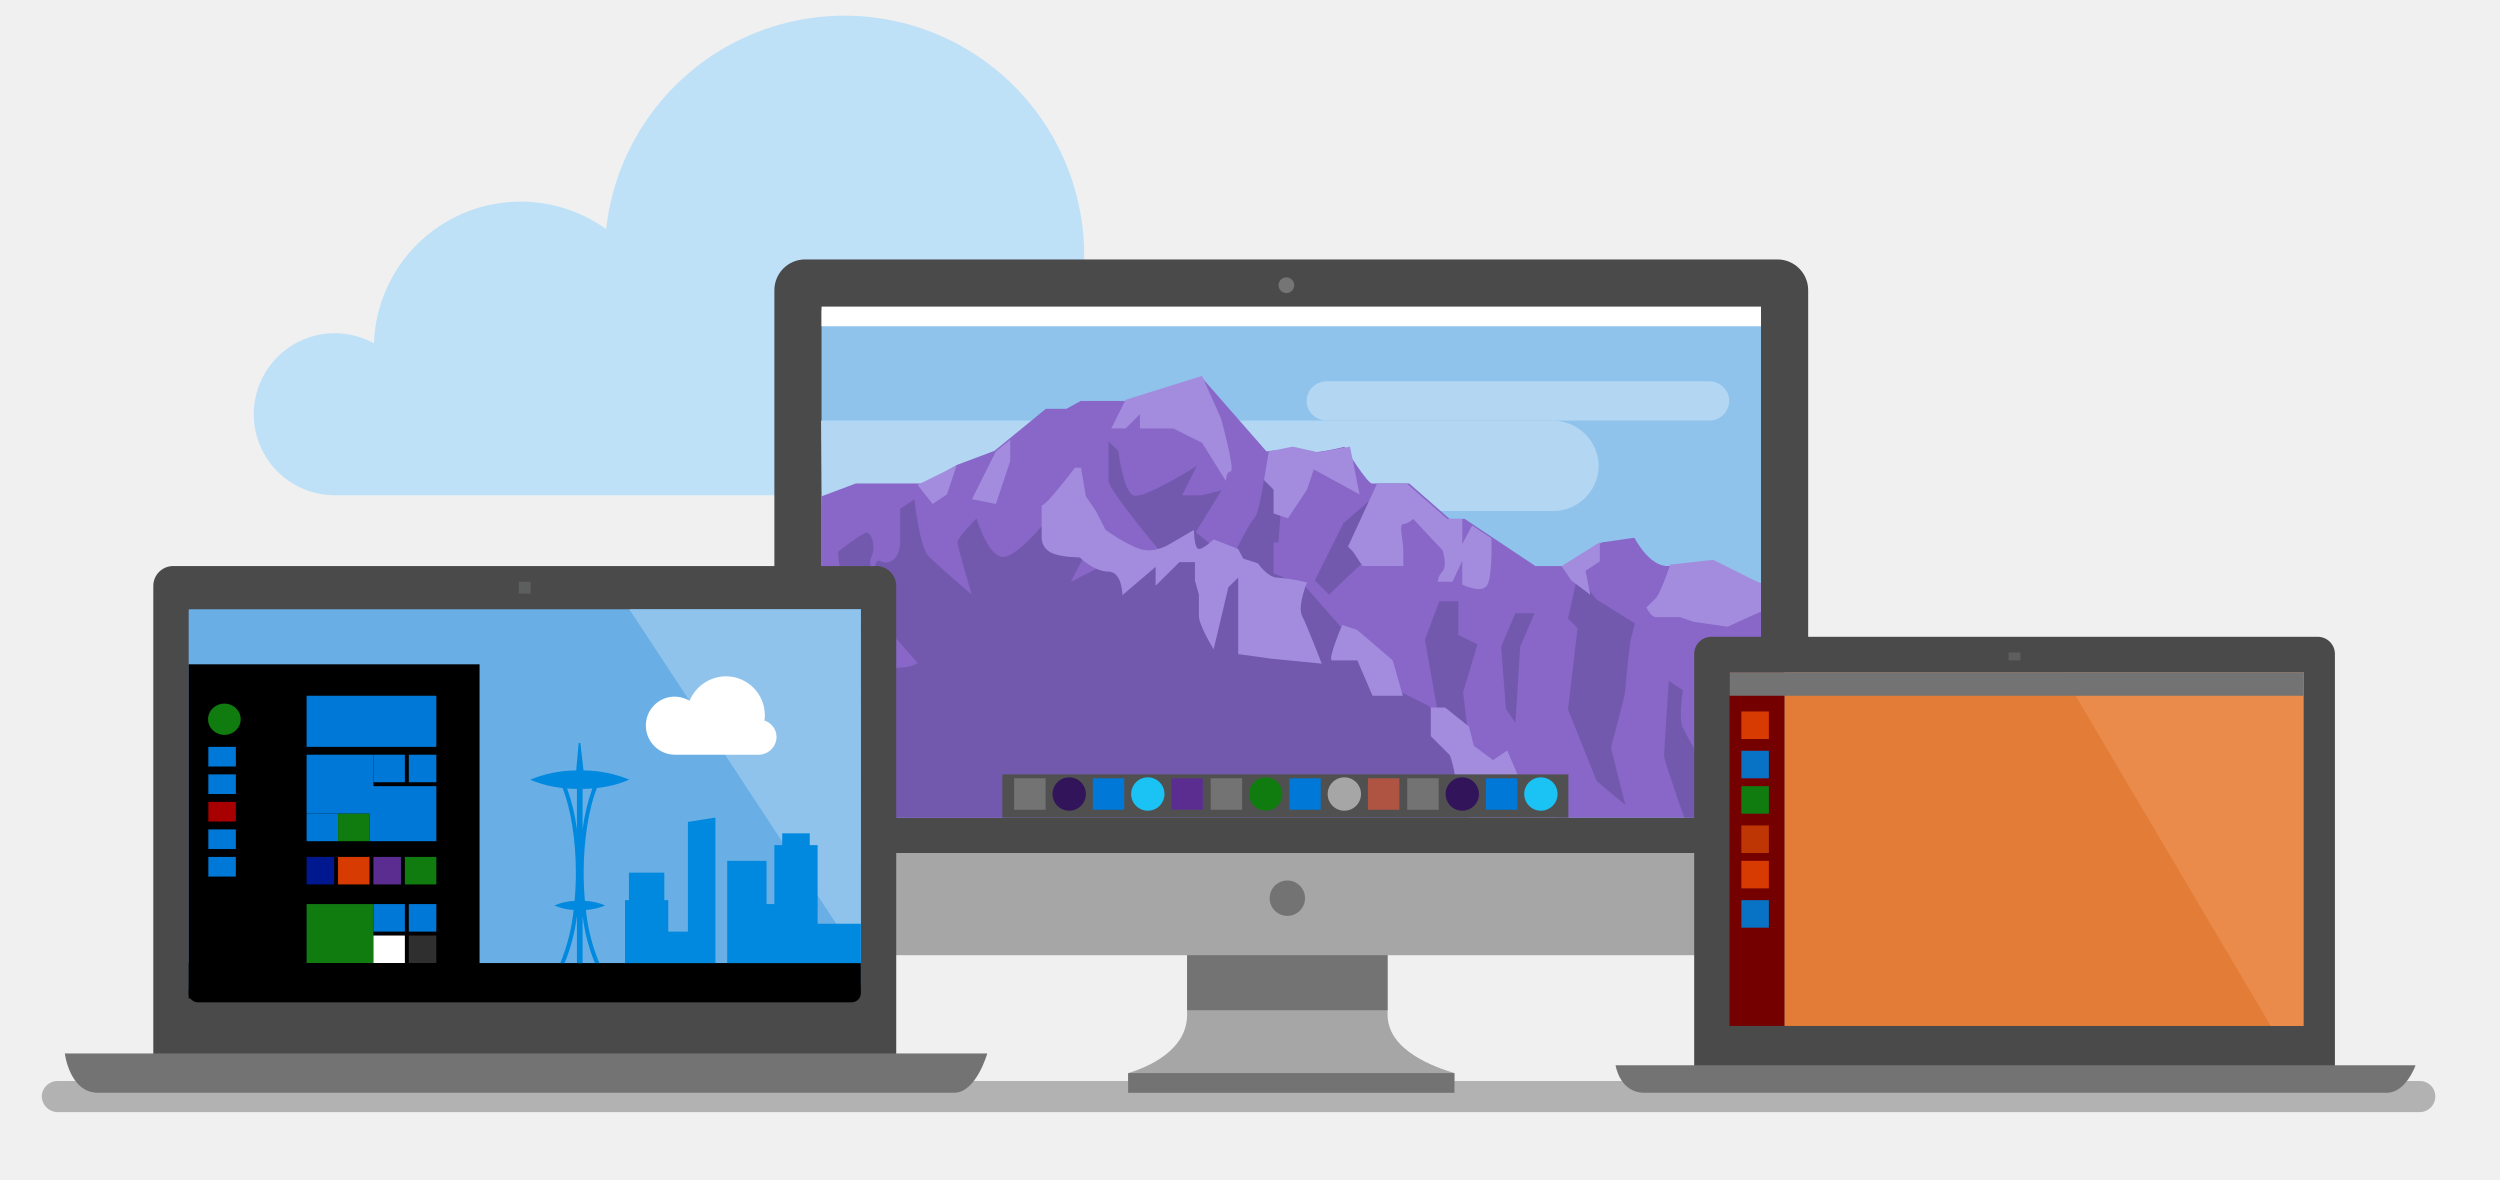
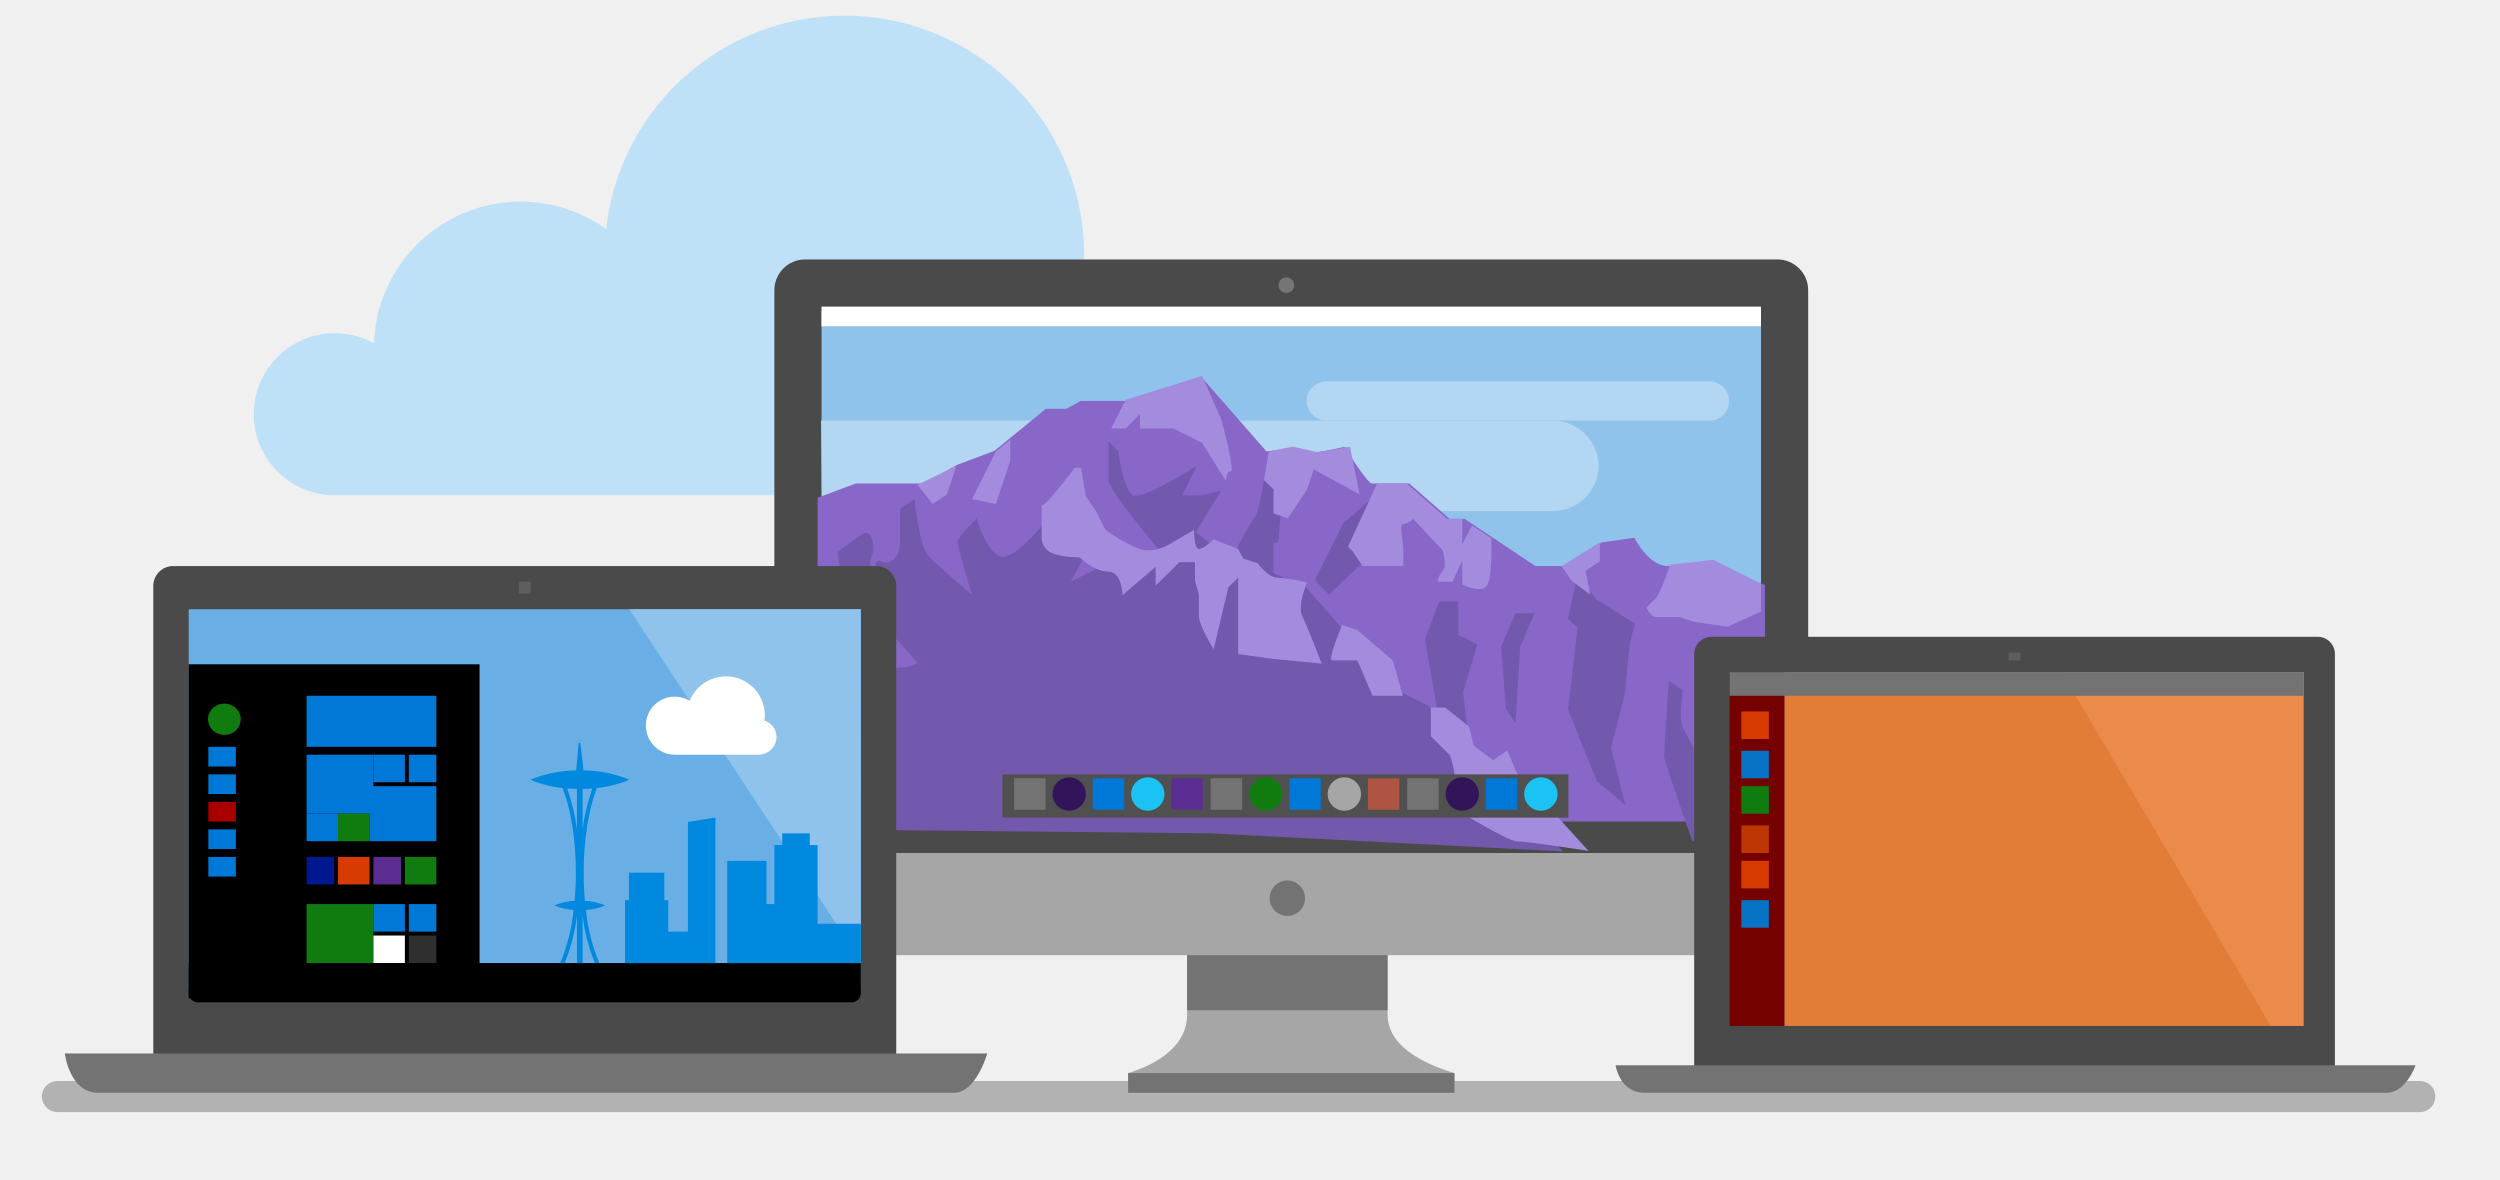
- <svg xmlns="http://www.w3.org/2000/svg" viewBox="0 0 636 300">
-   <defs>
-     <clipPath id="a">
-       <rect x="209" y="79" width="239" height="129" fill="none" />
-     </clipPath>
-   </defs>
-   <path d="M282.553,77.543a24.212,24.212,0,0,0-8.373,1.488A60.995,60.995,0,1,0,154.2,58.277,37.336,37.336,0,0,0,95.134,87.33,20.619,20.619,0,1,0,85.173,126h197.38a24.229,24.229,0,0,0,0-48.457" fill="#bfe1f7" />
-   <path d="M615.562,282.931H14.612a4.07,4.07,0,0,1-3.98-3.959,3.98,3.98,0,0,1,3.98-3.958h600.95a3.9,3.9,0,0,1,3.98,3.958,3.981,3.981,0,0,1-3.98,3.959Z" fill="#b2b2b2" />
-   <path d="M353,258.12V242H302v16.12c0,9.3-10.29,13.435-14.97,14.88l-.03,5h83v-5C365.32,271.555,353,267.422,353,258.12Z" fill="#a6a6a6" />
-   <path d="M460,220V73.821A7.822,7.822,0,0,0,452.179,66H204.821A7.822,7.822,0,0,0,197,73.821V220Z" fill="#4b4a4b" />
-   <circle cx="327.255" cy="72.557" r="1.991" fill="#767576" />
-   <path d="M197,217v18.179A7.822,7.822,0,0,0,204.821,243H452.179A7.822,7.822,0,0,0,460,235.179V217Z" fill="#a6a6a6" />
-   <rect x="287" y="273" width="83" height="5" fill="#737373" />
-   <path d="M353,257V243H302v14Z" fill="#737373" />
-   <circle cx="327.5" cy="228.5" r="4.5" fill="#737373" />
-   <g clip-path="url(#a)">
-     <rect x="209" y="79" width="239" height="129" fill="#8fc3ec" />
-     <path d="M395.05,130H209.122l-.244-23H394.805a11.773,11.773,0,0,1,11.857,10.469A11.567,11.567,0,0,1,395.05,130Z" fill="#b3d6f2" />
-     <path d="M434.685,107H337.672a5.212,5.212,0,0,1-5.178-3.991A5.079,5.079,0,0,1,337.637,97h97.012a5.211,5.211,0,0,1,5.178,3.991A5.078,5.078,0,0,1,434.685,107Z" fill="#b3d6f2" />
-     <path d="M208,126.634,217.706,123h17.482l8.312-4.75,9.5-3.562L266.063,104h5.223l3.646-2h12.252l18.666-5.833,16.334,18.666s8.166-1.166,9.333,0,10.5-1.166,10.5-1.166,5.833,9.333,7,9.333h9.491l10.286,9H372.6l18,12h7.2l9.6-6,8.4-1.2s3.6,7.2,8.4,7.2,9.6-1.2,12,0,12.8,4.8,12.8,4.8V209H208Z" fill="#8867c8" />
-     <path d="M236.292,171.961s-13.369-15.8-18.23-19.446-4.861-12.153-4.861-12.153,6.076-4.861,7.292-4.861,2.43,3.646,1.215,6.076,1.215,6.077,1.215,6.077-1.215-6.077,1.216-4.861S229,141.577,229,137.931v-8.507l3.646-2.43s1.215,12.153,3.646,14.583S247.23,151.3,247.23,151.3s-3.646-12.153-3.646-13.369,4.861-6.076,4.861-6.076,2.431,8.507,6.077,9.722,12.153-9.722,12.153-9.722l9.723,8.507-14.584,27.953Z" fill="#7359ae" />
-     <path d="M295.75,141S282,124.75,282,122.25v-10l2.5,2.5s1.25,10,3.75,11.25,16.25-7.5,16.25-7.5l-3.75,7.5h5l5-1.25-10,16.25Z" fill="#7359ae" />
-     <path d="M321.538,122s-1.23,8.615-2.461,9.846-4.923,8.616-4.923,8.616L324,149.077V138h1.231l1.231-16Z" fill="#7359ae" />
-     <path d="M348.459,127.3l-6.684,5.773-7.292,14.584,3.646,3.646s9.723-9.723,10.938-9.723S348.459,127.3,348.459,127.3Z" fill="#7359ae" />
-     <polygon points="366.139 183.383 362.493 162.723 366.139 153 371 153 371 161.507 375.861 163.938 372.215 176.091 374.646 196.752 366.139 183.383" fill="#7359ae" />
-     <polygon points="383.096 180.307 381.881 164.507 385.527 156 390.388 156 386.742 164.507 385.527 183.952 383.096 180.307" fill="#7359ae" />
-     <path d="M406.187,152.515l9.723,6.077-1.216,4.861s-1.215,10.938-1.215,12.154-3.646,14.583-3.646,14.583l3.646,14.584-7.292-6.076-7.292-18.23,2.431-20.661-2.431-2.43,2.431-10.938Z" fill="#7359ae" />
-     <path d="M430.54,214s-7.2-20.4-7.2-21.6,1.2-19.2,1.2-19.2l3.6,2.4s-1.2,7.2,0,9.6,6,10.8,6,10.8h3.6l7.2,18Z" fill="#7359ae" />
-     <path d="M397.618,216.6l-34.072-36.979-6.987-3.494-15.14-16.305L332.1,149.214l-22.127-9.192-5.823-4.658-16.3,8.152-8.333.842-7.1,3.642H270.57l-8.48,6.058s-7.27,2.423-8.481,2.423-10.9,7.269-10.9,7.269l-4.846,1.211s-3.635,4.847-8.481,4.847-27.865,9.692-27.865,9.692L207.57,211,308,212h.026Z" fill="#7359ae" />
-     <polygon points="233.408 123.348 237.257 128.209 240.903 125.778 243.334 118.486 233.408 123.348" fill="#a38cdd" />
-     <polygon points="253.354 114.84 247.277 126.994 253.354 128.209 257 117.271 257 111.857 253.354 114.84" fill="#a38cdd" />
-     <path d="M286.354,101.708,282.708,109h3.646L290,105.354V109h8.507l7.292,3.646,6.077,9.723s0-2.431,1.215-2.431-2.43-13.369-2.43-13.369L305.8,95.631Z" fill="#a38cdd" />
-     <path d="M265,128.6c1.208,0,8.458-9.6,8.458-9.6H275l1.25,7.292,2.5,3.646,2.5,4.861s5,3.646,8.75,4.862,7.5-1.216,7.5-1.216l6.25-3.646s0,4.862,1.25,4.862,3.75-2.431,3.75-2.431l6.25,2.431,1.25,2.43,3.75,1.216s2.5,3.645,5,3.645a45.325,45.325,0,0,1,7.5,1.216s-2.5,6.076-1.25,8.507,5,12.153,5,12.153l-12.5-1.215L315,166.4V146.952l-2.5,2.431-3.75,15.8s-3.75-6.076-3.75-8.507V151.3l-1-3.646V143h-3.958L294,149v-4.8l-8.458,7.2s0-6-3.625-6-7.25-3.6-7.25-3.6-4.834,0-7.25-1.2A4.258,4.258,0,0,1,265,137Z" fill="#a38cdd" />
-     <path d="M350.342,123l-7.412,16.059,1.236,1.235,2.47,3.706H357v-4c0-2.667-1.25-6.667,0-6.667A4.292,4.292,0,0,0,359.5,132l7.5,8s1.25,4,0,5.333A4.266,4.266,0,0,0,365.75,148h3.75l2.5-5.333v6.047s5.143,2.572,6.429,0,.989-11.769.989-11.769l-4.9-3.264L372,138.429V132h-3.857l-10.286-9Z" fill="#a38cdd" />
-     <polygon points="397.277 144.008 399.708 147.654 404.569 151.3 403.354 145.223 407 142.793 407 137.931 397.277 144.008" fill="#a38cdd" />
-     <path d="M424.909,143.631s-2.431,7.292-3.646,8.508l-2.431,2.43S420.048,157,421.263,157h6.076l3.646,1.215,8.508,1.216L448,155.582v-7.089l-12.153-6.077Z" fill="#a38cdd" />
-     <path d="M341.458,159s-3.857,9-2.571,9h6.428l3.857,9h7.715l-2.572-9-9-7.714Z" fill="#a38cdd" />
-     <path d="M364,180v7.292l4.861,4.861a27.552,27.552,0,0,1,1.216,4.862c0,1.215,2.43,3.646,1.215,4.861a17.5,17.5,0,0,1-3.646,2.431s15.8,9.722,18.23,9.722,18.23,2.431,18.23,2.431l-12.154-13.369-4.861-3.646-3.646-8.507-3.646,2.431-4.861-3.646-1.215-4.862L367.646,180Z" fill="#a38cdd" />
-     <polygon points="345.876 125.778 343.445 113.625 335.366 115.07 328.861 113.625 322.785 114.84 321.569 122.132 324 124.563 324 130.639 327.646 131.855 332.507 124.563 334.221 119.421 345.876 125.778" fill="#a38cdd" />
-   </g>
-   <rect x="209" y="78" width="239" height="5" fill="#fff" />
-   <rect x="255" y="197" width="144" height="11" fill="#505050" />
-   <path d="M228,272V149.058A5.059,5.059,0,0,0,222.942,144H44.058A5.059,5.059,0,0,0,39,149.058V272Z" fill="#4b4a4b" />
-   <path d="M242.715,278H24.937c-7.259,0-8.445-10-8.445-10H251.159S248.344,278,242.715,278Z" fill="#737373" />
-   <rect x="132" y="148" width="3" height="3" fill="#5d5f5e" />
-   <path d="M48,251.44A2.63,2.63,0,0,0,50.541,254h164.5A3.96,3.96,0,0,0,219,250.039v-94.99a.049.049,0,0,0-.049-.049H48.2a.2.2,0,0,0-.2.2V251" fill="#69afe5" fill-rule="evenodd" />
-   <path d="M154.042,230Zm-1.086.074" fill="#0078d7" fill-rule="evenodd" />
-   <rect x="48" y="169" width="74" height="85" />
-   <ellipse cx="57.081" cy="182.977" rx="4.156" ry="3.977" fill="#107c10" />
-   <rect x="78" y="192" width="17" height="15" fill="#0078d7" />
-   <rect x="78" y="207" width="8" height="7" fill="#0078d7" />
-   <rect x="86" y="207" width="8" height="7" fill="#107c10" />
-   <rect x="95" y="192" width="8" height="7" fill="#0078d7" />
-   <rect x="104" y="192" width="7" height="7" fill="#0078d7" />
-   <rect x="78" y="230" width="17" height="15" fill="#107c10" />
-   <rect x="95" y="230" width="8" height="7" fill="#0078d7" />
-   <rect x="104" y="230" width="7" height="7" fill="#0078d7" />
-   <rect x="95" y="238" width="8" height="7" fill="#fff" />
-   <rect x="104" y="238" width="7" height="7" fill="#2f2f2f" />
-   <rect x="78" y="218" width="7" height="7" fill="#00188f" />
-   <rect x="86" y="218" width="8" height="7" fill="#d83b01" />
-   <rect x="95" y="218" width="7" height="7" fill="#5c2d91" />
-   <rect x="103" y="218" width="8" height="7" fill="#107c10" />
-   <rect x="78" y="177" width="33" height="13" fill="#0078d7" />
-   <rect x="94" y="200" width="17" height="14" fill="#0078d7" />
-   <path d="M219,245H48v7.585A2.373,2.373,0,0,0,50.392,255H216.608A2.373,2.373,0,0,0,219,252.585V245" fill-rule="evenodd" />
-   <rect x="53" y="190" width="7" height="5" fill="#0078d7" />
-   <rect x="53" y="197" width="7" height="5" fill="#0078d7" />
-   <rect x="53" y="204" width="7" height="5" fill="#a80000" />
-   <rect x="53" y="211" width="7" height="5" fill="#0078d7" />
-   <rect x="53" y="218" width="7" height="5" fill="#0078d7" />
-   <path d="M219,155H160.1L219,244.5h0c.042,0,.042-89.5,0-89.5" fill="#8fc3ec" fill-rule="evenodd" />
-   <path d="M194.434,183.282a4.059,4.059,0,0,0,.149-1.33,9.923,9.923,0,0,0-9.945-9.9,10.089,10.089,0,0,0-9.2,6.206,7.74,7.74,0,0,0-3.711-1.035,7.333,7.333,0,0,0-7.421,7.389A7.426,7.426,0,0,0,171.725,192H193.1a4.586,4.586,0,0,0,4.452-4.581A4.439,4.439,0,0,0,194.434,183.282Z" fill="#fff" fill-rule="evenodd" />
-   <polygon points="182 207.984 182 245 159 245 159 229 160 229 160 222 169 222 169 229 170 229 170 236.999 175 236.999 175 209.103 182 207.984" fill="#0089de" fill-rule="evenodd" />
-   <polygon points="219 235 219 245 185 245 185 219 195 219 195 230 197 230 197 215 199 215 199 212 206 212 206 215 208 215 208 235 219 235" fill="#0089de" fill-rule="evenodd" />
-   <path d="M148.805,229.176c-.208-2.3-.322-4.707-.322-7.176,0-8.5,1.321-16.262,3.365-21.534a28.105,28.105,0,0,0,8.248-2.118A30.841,30.841,0,0,0,148.445,196l-.8-7h-.431l-.629,7a30.876,30.876,0,0,0-11.7,2.351,28.1,28.1,0,0,0,8.25,2.118C145.179,205.738,146.5,213.5,146.5,222c0,2.469-.114,4.873-.322,7.176a15.254,15.254,0,0,0-5.173,1.172,15.013,15.013,0,0,0,4.925,1.156,47.708,47.708,0,0,1-3.405,13.5h1.116a46.361,46.361,0,0,0,3.128-12.018v12.029h1.444V232.973A46.332,46.332,0,0,0,151.342,245h1.116a47.708,47.708,0,0,1-3.405-13.5,15.007,15.007,0,0,0,4.924-1.156A15.253,15.253,0,0,0,148.805,229.176Zm-.592-18.16V200.7c.844-.016,1.675-.055,2.485-.122A50.158,50.158,0,0,0,148.213,211.016Zm-3.929-10.434c.811.067,1.641.106,2.485.122v10.3A50.154,50.154,0,0,0,144.284,200.582Z" fill="#0089de" fill-rule="evenodd" />
-   <path d="M594,272V166.369A4.369,4.369,0,0,0,589.631,162H435.369A4.369,4.369,0,0,0,431,166.369V272Z" fill="#4b4a4b" />
-   <rect x="440" y="171" width="14" height="90" fill="#750000" />
-   <rect x="454" y="171" width="132" height="90" fill="#e27c37" />
-   <polygon points="586 261 577.681 261 524.477 171 586 171 586 261" fill="#ea8b4b" />
-   <path d="M607.2,278H418.324c-6.3,0-7.324-7-7.324-7H614.524S612.083,278,607.2,278Z" fill="#737373" />
-   <rect x="511" y="166" width="3" height="2" fill="#5d5f5e" />
-   <rect x="440" y="171" width="146" height="6" fill="#737373" />
-   <rect x="443" y="181" width="7" height="7" fill="#d83b01" />
-   <rect x="443" y="191" width="7" height="7" fill="#0872c4" />
-   <rect x="443" y="200" width="7" height="7" fill="#107c10" />
-   <rect x="443" y="210" width="7" height="7" fill="#bd3604" />
-   <rect x="443" y="219" width="7" height="7" fill="#d83b01" />
-   <rect x="443" y="229" width="7" height="7" fill="#0872c4" />
-   <rect x="278" y="198" width="8" height="8" fill="#0078d7" />
-   <rect x="298" y="198" width="8" height="8" fill="#5c2d91" />
-   <rect x="308" y="198" width="8" height="8" fill="#737373" />
-   <circle cx="272" cy="202" r="4.243" fill="#32145a" />
-   <circle cx="292" cy="202" r="4.243" fill="#1ac3f3" />
-   <circle cx="322" cy="202" r="4.243" fill="#107c10" />
-   <rect x="328" y="198" width="8" height="8" fill="#0078d7" />
-   <rect x="348" y="198" width="8" height="8" fill="#af5443" />
-   <rect x="358" y="198" width="8" height="8" fill="#737373" />
-   <rect x="258" y="198" width="8" height="8" fill="#737373" />
-   <rect x="378" y="198" width="8" height="8" fill="#0078d7" />
-   <circle cx="342" cy="202" r="4.243" fill="#a6a6a6" />
-   <circle cx="372" cy="202" r="4.243" fill="#32145a" />
-   <circle cx="392" cy="202" r="4.243" fill="#1ac3f3" />
+ <svg xmlns="http://www.w3.org/2000/svg" width="636" height="300" viewBox="0 0 636 300" fill="none">
+   <path d="M282.553 77.543C279.696 77.541 276.861 78.045 274.18 79.031C276.098 70.931 276.337 62.524 274.883 54.328C273.43 46.132 270.314 38.32 265.728 31.373C261.141 24.426 255.182 18.492 248.215 13.935C241.249 9.378 233.424 6.296 225.222 4.877C217.02 3.458 208.614 3.733 200.522 5.685C192.43 7.637 184.823 11.225 178.17 16.227C171.517 21.23 165.958 27.541 161.835 34.773C157.713 42.005 155.115 50.003 154.2 58.277C148.709 54.341 142.254 51.969 135.521 51.413C128.788 50.857 122.031 52.138 115.969 55.12C109.907 58.101 104.767 62.672 101.098 68.344C97.429 74.017 95.368 80.579 95.134 87.33C92.38 85.81 89.314 84.939 86.171 84.787C83.029 84.633 79.893 85.202 77.004 86.448C74.115 87.693 71.549 89.584 69.504 91.974C67.458 94.364 65.986 97.191 65.202 100.238C64.417 103.285 64.34 106.47 64.976 109.552C65.612 112.633 66.945 115.527 68.873 118.014C70.8 120.5 73.272 122.513 76.097 123.897C78.922 125.281 82.027 126.001 85.173 126H282.553C288.952 125.959 295.075 123.388 299.585 118.849C304.095 114.31 306.626 108.171 306.626 101.772C306.626 95.373 304.095 89.234 299.585 84.694C295.075 80.155 288.952 77.584 282.553 77.543Z" fill="#BFE1F7" />
+   <path d="M615.562 282.931H14.612C13.567 282.908 12.571 282.485 11.83 281.748C11.089 281.01 10.66 280.017 10.632 278.972C10.638 277.92 11.059 276.914 11.805 276.172C12.551 275.43 13.56 275.014 14.612 275.014H615.562C616.086 275.003 616.606 275.098 617.092 275.293C617.579 275.488 618.021 275.778 618.392 276.148C618.764 276.517 619.057 276.958 619.255 277.443C619.452 277.928 619.55 278.448 619.542 278.972C619.536 280.024 619.114 281.031 618.368 281.772C617.623 282.514 616.614 282.931 615.562 282.931Z" fill="#B2B2B2" />
+   <path d="M353 258.12V242H302V258.12C302 267.42 291.71 271.555 287.03 273L287 278H370V273C365.32 271.555 353 267.422 353 258.12Z" fill="#A6A6A6" />
+   <path d="M460 220V73.821C460 71.747 459.176 69.758 457.709 68.291C456.242 66.824 454.253 66 452.179 66H204.821C202.747 66 200.758 66.824 199.291 68.291C197.824 69.758 197 71.747 197 73.821V220H460Z" fill="#4B4A4B" />
+   <path d="M327.255 74.548C328.354 74.548 329.246 73.656 329.246 72.557C329.246 71.457 328.354 70.566 327.255 70.566C326.155 70.566 325.264 71.457 325.264 72.557C325.264 73.656 326.155 74.548 327.255 74.548Z" fill="#767576" />
+   <path d="M197 217V235.179C197 237.253 197.824 239.242 199.291 240.709C200.758 242.176 202.747 243 204.821 243H452.179C454.253 243 456.242 242.176 457.709 240.709C459.176 239.242 460 237.253 460 235.179V217H197Z" fill="#A6A6A6" />
+   <path d="M370 273H287V278H370V273Z" fill="#737373" />
+   <path d="M353 257V243H302V257H353Z" fill="#737373" />
+   <path d="M327.5 233C329.985 233 332 230.985 332 228.5C332 226.015 329.985 224 327.5 224C325.015 224 323 226.015 323 228.5C323 230.985 325.015 233 327.5 233Z" fill="#737373" />
+   <path d="M448 79H209V208H448V79Z" fill="#8FC3EC" />
+   <path d="M395.05 130H209.122L208.878 107H394.805C397.728 106.961 400.562 108.012 402.753 109.947C404.945 111.882 406.338 114.563 406.662 117.469C406.796 119.071 406.595 120.683 406.071 122.203C405.547 123.723 404.712 125.116 403.619 126.295C402.527 127.475 401.201 128.413 399.725 129.051C398.25 129.689 396.657 130.012 395.05 130Z" fill="#B3D6F2" />
+   <path d="M434.685 107H337.672C336.483 107.025 335.321 106.643 334.379 105.917C333.437 105.191 332.772 104.165 332.494 103.009C332.354 102.263 332.384 101.496 332.58 100.763C332.776 100.03 333.134 99.351 333.628 98.774C334.121 98.198 334.737 97.739 335.431 97.432C336.125 97.125 336.878 96.978 337.637 97H434.649C435.837 96.975 436.999 97.356 437.941 98.082C438.883 98.808 439.548 99.835 439.827 100.991C439.966 101.737 439.937 102.504 439.74 103.237C439.544 103.97 439.186 104.649 438.693 105.226C438.2 105.802 437.584 106.261 436.89 106.568C436.196 106.875 435.443 107.023 434.685 107Z" fill="#B3D6F2" />
+   <path d="M208 126.634L217.706 123H235.188L243.5 118.25L253 114.688L266.063 104H271.286L274.932 102H287.184L305.85 96.167L322.184 114.833C322.184 114.833 330.35 113.667 331.517 114.833C332.684 115.999 342.017 113.667 342.017 113.667C342.017 113.667 347.85 123 349.017 123H358.508L368.794 132H372.6L390.6 144H397.8L407.4 138L415.8 136.8C415.8 136.8 419.4 144 424.2 144C429 144 433.8 142.8 436.2 144C438.6 145.2 449 148.8 449 148.8V209H208V126.634Z" fill="#8867C8" />
+   <path d="M236.291 171.961C236.291 171.961 222.922 156.161 218.061 152.515C213.2 148.869 213.2 140.362 213.2 140.362C213.2 140.362 219.276 135.501 220.492 135.501C221.708 135.501 222.922 139.147 221.707 141.577C220.492 144.007 222.922 147.654 222.922 147.654C222.922 147.654 221.707 141.577 224.138 142.793C226.569 144.009 228.999 141.577 228.999 137.931V129.424L232.645 126.994C232.645 126.994 233.86 139.147 236.291 141.577C238.722 144.007 247.229 151.3 247.229 151.3C247.229 151.3 243.583 139.147 243.583 137.931C243.583 136.715 248.444 131.855 248.444 131.855C248.444 131.855 250.875 140.362 254.521 141.577C258.167 142.792 266.674 131.855 266.674 131.855L276.397 140.362L261.813 168.315L236.291 171.961Z" fill="#7359AE" />
+   <path d="M295.75 141C295.75 141 282 124.75 282 122.25V112.25L284.5 114.75C284.5 114.75 285.75 124.75 288.25 126C290.75 127.25 304.5 118.5 304.5 118.5L300.75 126H305.75L310.75 124.75L300.75 141H295.75Z" fill="#7359AE" />
+   <path d="M321.537 122C321.537 122 320.307 130.615 319.076 131.846C317.845 133.077 314.153 140.462 314.153 140.462L323.999 149.077V138H325.23L326.461 122H321.537Z" fill="#7359AE" />
+   <path d="M348.458 127.3L341.774 133.073L334.482 147.657L338.128 151.303C338.128 151.303 347.851 141.58 349.066 141.58C350.281 141.58 348.458 127.3 348.458 127.3Z" fill="#7359AE" />
+   <path d="M366.138 183.383L362.492 162.723L366.138 153H370.999V161.507L375.86 163.938L372.214 176.091L374.645 196.752L366.138 183.383Z" fill="#7359AE" />
+   <path d="M383.096 180.307L381.881 164.507L385.527 156H390.388L386.742 164.507L385.527 183.952L383.096 180.307Z" fill="#7359AE" />
+   <path d="M406.187 152.515L415.91 158.592L414.694 163.453C414.694 163.453 413.479 174.391 413.479 175.607C413.479 176.823 409.833 190.19 409.833 190.19L413.479 204.774L406.187 198.698L398.895 180.468L401.326 159.807L398.895 157.377L401.326 146.439L406.187 152.515Z" fill="#7359AE" />
+   <path d="M430.54 214C430.54 214 423.34 193.6 423.34 192.4C423.34 191.2 424.54 173.2 424.54 173.2L428.14 175.6C428.14 175.6 426.94 182.8 428.14 185.2C429.34 187.6 434.14 196 434.14 196H437.74L444.94 214H430.54Z" fill="#7359AE" />
+   <path d="M397.618 216.6L363.546 179.621L356.559 176.127L341.419 159.822L332.1 149.214L309.973 140.022L304.15 135.364L287.85 143.516L279.517 144.358L272.417 148H270.57L262.09 154.058C262.09 154.058 254.82 156.481 253.609 156.481C252.398 156.481 242.709 163.75 242.709 163.75L237.863 164.961C237.863 164.961 234.228 169.808 229.382 169.808C224.536 169.808 201.517 179.5 201.517 179.5L207.57 211L308 212H308.026L397.618 216.6Z" fill="#7359AE" />
+   <path d="M233.407 123.348L237.256 128.209L240.902 125.778L243.333 118.486L233.407 123.348Z" fill="#A38CDD" />
+   <path d="M253.353 114.84L247.276 126.994L253.353 128.209L256.999 117.271V111.857L253.353 114.84Z" fill="#A38CDD" />
+   <path d="M286.354 101.708L282.708 109H286.354L290 105.354V109H298.507L305.799 112.646L311.876 122.369C311.876 122.369 311.876 119.938 313.091 119.938C314.306 119.938 310.661 106.569 310.661 106.569L305.8 95.631L286.354 101.708Z" fill="#A38CDD" />
+   <path d="M265 128.6C266.208 128.6 273.458 119 273.458 119H275L276.25 126.292L278.75 129.938L281.25 134.799C281.25 134.799 286.25 138.445 290 139.661C293.75 140.877 297.5 138.445 297.5 138.445L303.75 134.799C303.75 134.799 303.75 139.661 305 139.661C306.25 139.661 308.75 137.23 308.75 137.23L315 139.661L316.25 142.091L320 143.307C320 143.307 322.5 146.952 325 146.952C327.53 147.147 330.038 147.553 332.5 148.168C332.5 148.168 330 154.244 331.25 156.675C332.5 159.106 336.25 168.828 336.25 168.828L323.75 167.613L315 166.4V146.952L312.5 149.383L308.75 165.183C308.75 165.183 305 159.107 305 156.676V151.3L304 147.654V143H300.042L294 149V144.2L285.542 151.4C285.542 151.4 285.542 145.4 281.917 145.4C278.292 145.4 274.667 141.8 274.667 141.8C274.667 141.8 269.833 141.8 267.417 140.6C266.729 140.271 266.141 139.764 265.716 139.131C265.291 138.497 265.043 137.762 265 137V128.6Z" fill="#A38CDD" />
+   <path d="M350.342 123L342.93 139.059L344.166 140.294L346.636 144H357V140C357 137.333 355.75 133.333 357 133.333C357.96 133.184 358.841 132.714 359.5 132L367 140C367 140 368.25 144 367 145.333C366.28 146.045 365.837 146.991 365.75 148H369.5L372 142.667V148.714C372 148.714 377.143 151.286 378.429 148.714C379.715 146.142 379.418 136.945 379.418 136.945L374.518 133.681L372 138.429V132H368.143L357.857 123H350.342Z" fill="#A38CDD" />
+   <path d="M397.276 144.008L399.707 147.654L404.568 151.3L403.353 145.223L406.999 142.793V137.931L397.276 144.008Z" fill="#A38CDD" />
+   <path d="M424.909 143.631C424.909 143.631 422.478 150.923 421.263 152.139L418.832 154.569C418.832 154.569 420.048 157 421.263 157H427.339L430.985 158.215L439.493 159.431L448 155.582V148.493L435.847 142.416L424.909 143.631Z" fill="#A38CDD" />
+   <path d="M341.458 159C341.458 159 337.601 168 338.887 168H345.315L349.172 177H356.887L354.315 168L345.315 160.286L341.458 159Z" fill="#A38CDD" />
+   <path d="M364 180V187.292L368.861 192.153C369.413 193.733 369.82 195.361 370.077 197.015C370.077 198.23 372.507 200.661 371.292 201.876C370.183 202.836 368.958 203.653 367.646 204.307C367.646 204.307 383.446 214.029 385.876 214.029C388.306 214.029 404.106 216.46 404.106 216.46L391.952 203.091L387.091 199.445L383.445 190.938L379.799 193.369L374.938 189.723L373.723 184.861L367.646 180H364Z" fill="#A38CDD" />
+   <path d="M345.875 125.778L343.444 113.625L335.365 115.07L328.86 113.625L322.784 114.84L321.568 122.132L323.999 124.563V130.639L327.645 131.855L332.506 124.563L334.22 119.421L345.875 125.778Z" fill="#A38CDD" />
+   <path d="M448 78H209V83H448V78Z" fill="white" />
+   <path d="M399 197H255V208H399V197Z" fill="#505050" />
+   <path d="M228 272V149.058C228 147.717 227.467 146.43 226.518 145.482C225.57 144.533 224.283 144 222.942 144H44.058C42.717 144 41.43 144.533 40.482 145.482C39.533 146.43 39 147.717 39 149.058V272H228Z" fill="#4B4A4B" />
+   <path d="M242.715 278H24.937C17.678 278 16.492 268 16.492 268H251.159C251.159 268 248.344 278 242.715 278Z" fill="#737373" />
+   <path d="M135 148H132V151H135V148Z" fill="#5D5F5E" />
+   <path fill-rule="evenodd" clip-rule="evenodd" d="M48 251.44C48.017 252.11 48.29 252.748 48.763 253.224C49.235 253.7 49.871 253.978 50.541 254H215.041C215.561 254 216.076 253.897 216.556 253.698C217.037 253.499 217.473 253.207 217.841 252.839C218.208 252.472 218.5 252.035 218.699 251.555C218.898 251.074 219 250.559 219 250.039V155.049C219 155.043 218.999 155.036 218.996 155.03C218.994 155.024 218.99 155.019 218.986 155.014C218.981 155.01 218.976 155.006 218.97 155.004C218.964 155.001 218.957 155 218.951 155H48.2C48.147 155 48.096 155.021 48.059 155.059C48.021 155.096 48 155.147 48 155.2V251" fill="#69AFE5" />
+   <path d="M122 169H48V254H122V169Z" fill="black" />
+   <path d="M57.081 186.954C59.376 186.954 61.237 185.173 61.237 182.977C61.237 180.781 59.376 179 57.081 179C54.785 179 52.925 180.781 52.925 182.977C52.925 185.173 54.785 186.954 57.081 186.954Z" fill="#107C10" />
+   <path d="M95 192H78V207H95V192Z" fill="#0078D7" />
+   <path d="M86 207H78V214H86V207Z" fill="#0078D7" />
+   <path d="M94 207H86V214H94V207Z" fill="#107C10" />
+   <path d="M103 192H95V199H103V192Z" fill="#0078D7" />
+   <path d="M111 192H104V199H111V192Z" fill="#0078D7" />
+   <path d="M95 230H78V245H95V230Z" fill="#107C10" />
+   <path d="M103 230H95V237H103V230Z" fill="#0078D7" />
+   <path d="M111 230H104V237H111V230Z" fill="#0078D7" />
+   <path d="M103 238H95V245H103V238Z" fill="white" />
+   <path d="M111 238H104V245H111V238Z" fill="#2F2F2F" />
+   <path d="M85 218H78V225H85V218Z" fill="#00188F" />
+   <path d="M94 218H86V225H94V218Z" fill="#D83B01" />
+   <path d="M102 218H95V225H102V218Z" fill="#5C2D91" />
+   <path d="M111 218H103V225H111V218Z" fill="#107C10" />
+   <path d="M111 177H78V190H111V177Z" fill="#0078D7" />
+   <path d="M111 200H94V214H111V200Z" fill="#0078D7" />
+   <path fill-rule="evenodd" clip-rule="evenodd" d="M219 245H48V252.585C47.995 252.902 48.053 253.216 48.17 253.51C48.288 253.804 48.464 254.072 48.687 254.297C48.91 254.522 49.176 254.7 49.469 254.821C49.761 254.942 50.076 255.003 50.392 255H216.608C216.925 255.003 217.239 254.942 217.532 254.821C217.825 254.7 218.091 254.522 218.314 254.297C218.537 254.072 218.712 253.804 218.83 253.51C218.948 253.216 219.006 252.902 219 252.585V245Z" fill="black" />
+   <path d="M60 190H53V195H60V190Z" fill="#0078D7" />
+   <path d="M60 197H53V202H60V197Z" fill="#0078D7" />
+   <path d="M60 204H53V209H60V204Z" fill="#A80000" />
+   <path d="M60 211H53V216H60V211Z" fill="#0078D7" />
+   <path d="M60 218H53V223H60V218Z" fill="#0078D7" />
+   <path fill-rule="evenodd" clip-rule="evenodd" d="M219 155H160.1L219 244.5C219.042 244.5 219.042 155 219 155Z" fill="#8FC3EC" />
+   <path fill-rule="evenodd" clip-rule="evenodd" d="M194.434 183.282C194.557 182.85 194.607 182.401 194.583 181.952C194.577 179.32 193.526 176.799 191.661 174.942C189.796 173.086 187.269 172.046 184.638 172.052C182.666 172.074 180.743 172.673 179.108 173.776C177.473 174.879 176.197 176.438 175.438 178.258C174.308 177.606 173.031 177.25 171.727 177.223C170.752 177.211 169.784 177.394 168.881 177.761C167.977 178.128 167.156 178.671 166.465 179.359C165.774 180.047 165.227 180.866 164.856 181.768C164.485 182.67 164.298 183.637 164.306 184.612C164.316 186.574 165.102 188.452 166.492 189.836C167.882 191.22 169.763 191.998 171.725 192H193.1C194.292 191.965 195.424 191.467 196.255 190.612C197.086 189.757 197.551 188.612 197.552 187.419C197.531 186.49 197.218 185.591 196.659 184.849C196.1 184.106 195.321 183.558 194.434 183.282Z" fill="white" />
+   <path fill-rule="evenodd" clip-rule="evenodd" d="M182 207.984V245H159V229H160V222H169V229H170V236.999H175V209.103L182 207.984Z" fill="#0089DE" />
+   <path fill-rule="evenodd" clip-rule="evenodd" d="M219 235V245H185V219H195V230H197V215H199V212H206V215H208V235H219Z" fill="#0089DE" />
+   <path fill-rule="evenodd" clip-rule="evenodd" d="M148.805 229.176C148.597 226.876 148.483 224.469 148.483 222C148.483 213.5 149.804 205.738 151.848 200.466C154.689 200.183 157.47 199.469 160.096 198.348C156.401 196.817 152.444 196.02 148.445 196L147.645 189H147.214L146.585 196C142.569 196.015 138.595 196.814 134.885 198.351C137.511 199.472 140.293 200.186 143.135 200.469C145.179 205.738 146.5 213.5 146.5 222C146.5 224.469 146.386 226.873 146.178 229.176C144.398 229.262 142.647 229.658 141.005 230.348C142.569 231.009 144.235 231.4 145.93 231.504C145.461 236.146 144.314 240.695 142.525 245.004H143.641C145.218 241.156 146.27 237.114 146.769 232.986V245.015H148.213V232.973C148.711 237.104 149.763 241.15 151.342 245H152.458C150.669 240.691 149.522 236.142 149.053 231.5C150.748 231.396 152.413 231.005 153.977 230.344C152.334 229.656 150.584 229.26 148.805 229.176ZM148.213 211.016V200.7C149.057 200.684 149.888 200.645 150.698 200.578C149.499 203.958 148.666 207.458 148.213 211.016ZM144.284 200.582C145.095 200.649 145.925 200.688 146.769 200.704V211.004C146.315 207.451 145.482 203.957 144.284 200.582Z" fill="#0089DE" />
+   <path d="M594 272V166.369C594 165.21 593.54 164.099 592.72 163.28C591.901 162.46 590.79 162 589.631 162H435.369C434.21 162 433.099 162.46 432.28 163.28C431.46 164.099 431 165.21 431 166.369V272H594Z" fill="#4B4A4B" />
+   <path d="M454 171H440V261H454V171Z" fill="#750000" />
+   <path d="M586 171H454V261H586V171Z" fill="#E27C37" />
+   <path d="M586 261H577.681L524.477 171H586V261Z" fill="#EA8B4B" />
+   <path d="M607.2 278H418.324C412.024 278 411 271 411 271H614.524C614.524 271 612.083 278 607.2 278Z" fill="#737373" />
+   <path d="M514 166H511V168H514V166Z" fill="#5D5F5E" />
+   <path d="M586 171H440V177H586V171Z" fill="#737373" />
+   <path d="M450 181H443V188H450V181Z" fill="#D83B01" />
+   <path d="M450 191H443V198H450V191Z" fill="#0872C4" />
+   <path d="M450 200H443V207H450V200Z" fill="#107C10" />
+   <path d="M450 210H443V217H450V210Z" fill="#BD3604" />
+   <path d="M450 219H443V226H450V219Z" fill="#D83B01" />
+   <path d="M450 229H443V236H450V229Z" fill="#0872C4" />
+   <path d="M286 198H278V206H286V198Z" fill="#0078D7" />
+   <path d="M306 198H298V206H306V198Z" fill="#5C2D91" />
+   <path d="M316 198H308V206H316V198Z" fill="#737373" />
+   <path d="M272 206.243C274.343 206.243 276.243 204.343 276.243 202C276.243 199.657 274.343 197.757 272 197.757C269.657 197.757 267.757 199.657 267.757 202C267.757 204.343 269.657 206.243 272 206.243Z" fill="#32145A" />
+   <path d="M292 206.243C294.343 206.243 296.243 204.343 296.243 202C296.243 199.657 294.343 197.757 292 197.757C289.657 197.757 287.757 199.657 287.757 202C287.757 204.343 289.657 206.243 292 206.243Z" fill="#1AC3F3" />
+   <path d="M322 206.243C324.343 206.243 326.243 204.343 326.243 202C326.243 199.657 324.343 197.757 322 197.757C319.657 197.757 317.757 199.657 317.757 202C317.757 204.343 319.657 206.243 322 206.243Z" fill="#107C10" />
+   <path d="M336 198H328V206H336V198Z" fill="#0078D7" />
+   <path d="M356 198H348V206H356V198Z" fill="#AF5443" />
+   <path d="M366 198H358V206H366V198Z" fill="#737373" />
+   <path d="M266 198H258V206H266V198Z" fill="#737373" />
+   <path d="M386 198H378V206H386V198Z" fill="#0078D7" />
+   <path d="M342 206.243C344.343 206.243 346.243 204.343 346.243 202C346.243 199.657 344.343 197.757 342 197.757C339.657 197.757 337.757 199.657 337.757 202C337.757 204.343 339.657 206.243 342 206.243Z" fill="#A6A6A6" />
+   <path d="M372 206.243C374.343 206.243 376.243 204.343 376.243 202C376.243 199.657 374.343 197.757 372 197.757C369.657 197.757 367.757 199.657 367.757 202C367.757 204.343 369.657 206.243 372 206.243Z" fill="#32145A" />
+   <path d="M392 206.243C394.343 206.243 396.243 204.343 396.243 202C396.243 199.657 394.343 197.757 392 197.757C389.657 197.757 387.757 199.657 387.757 202C387.757 204.343 389.657 206.243 392 206.243Z" fill="#1AC3F3" />
</svg>
